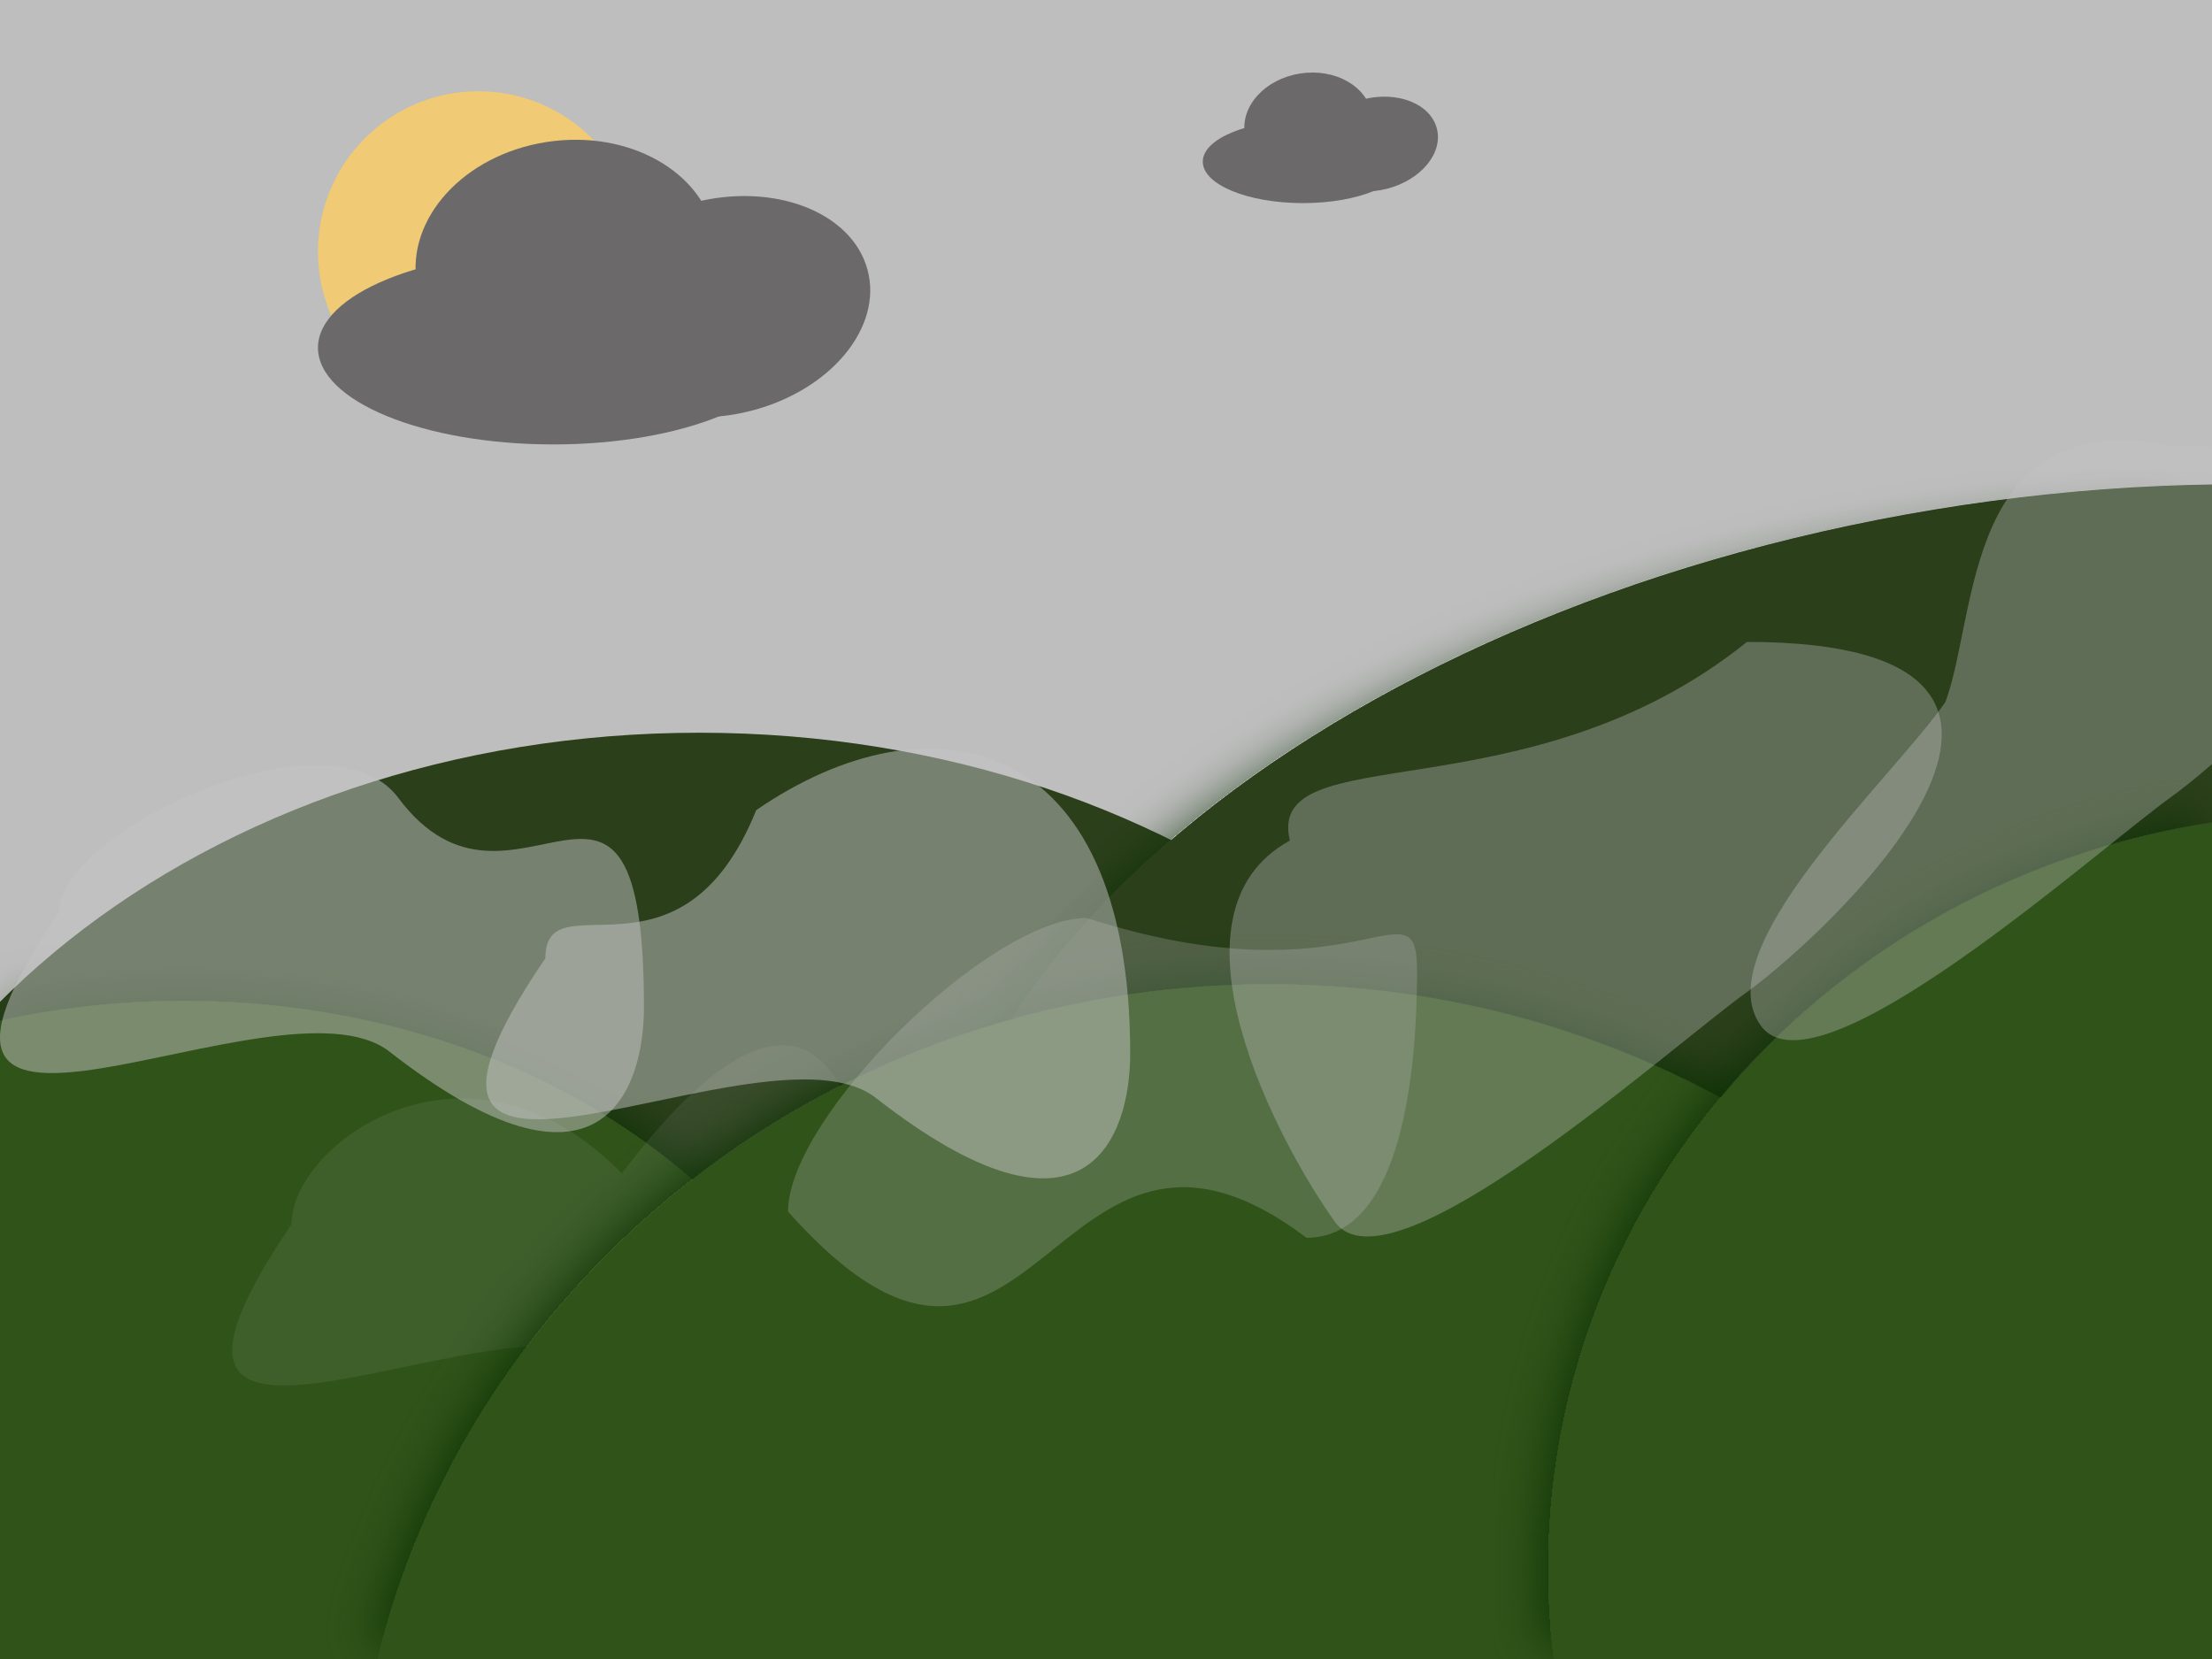
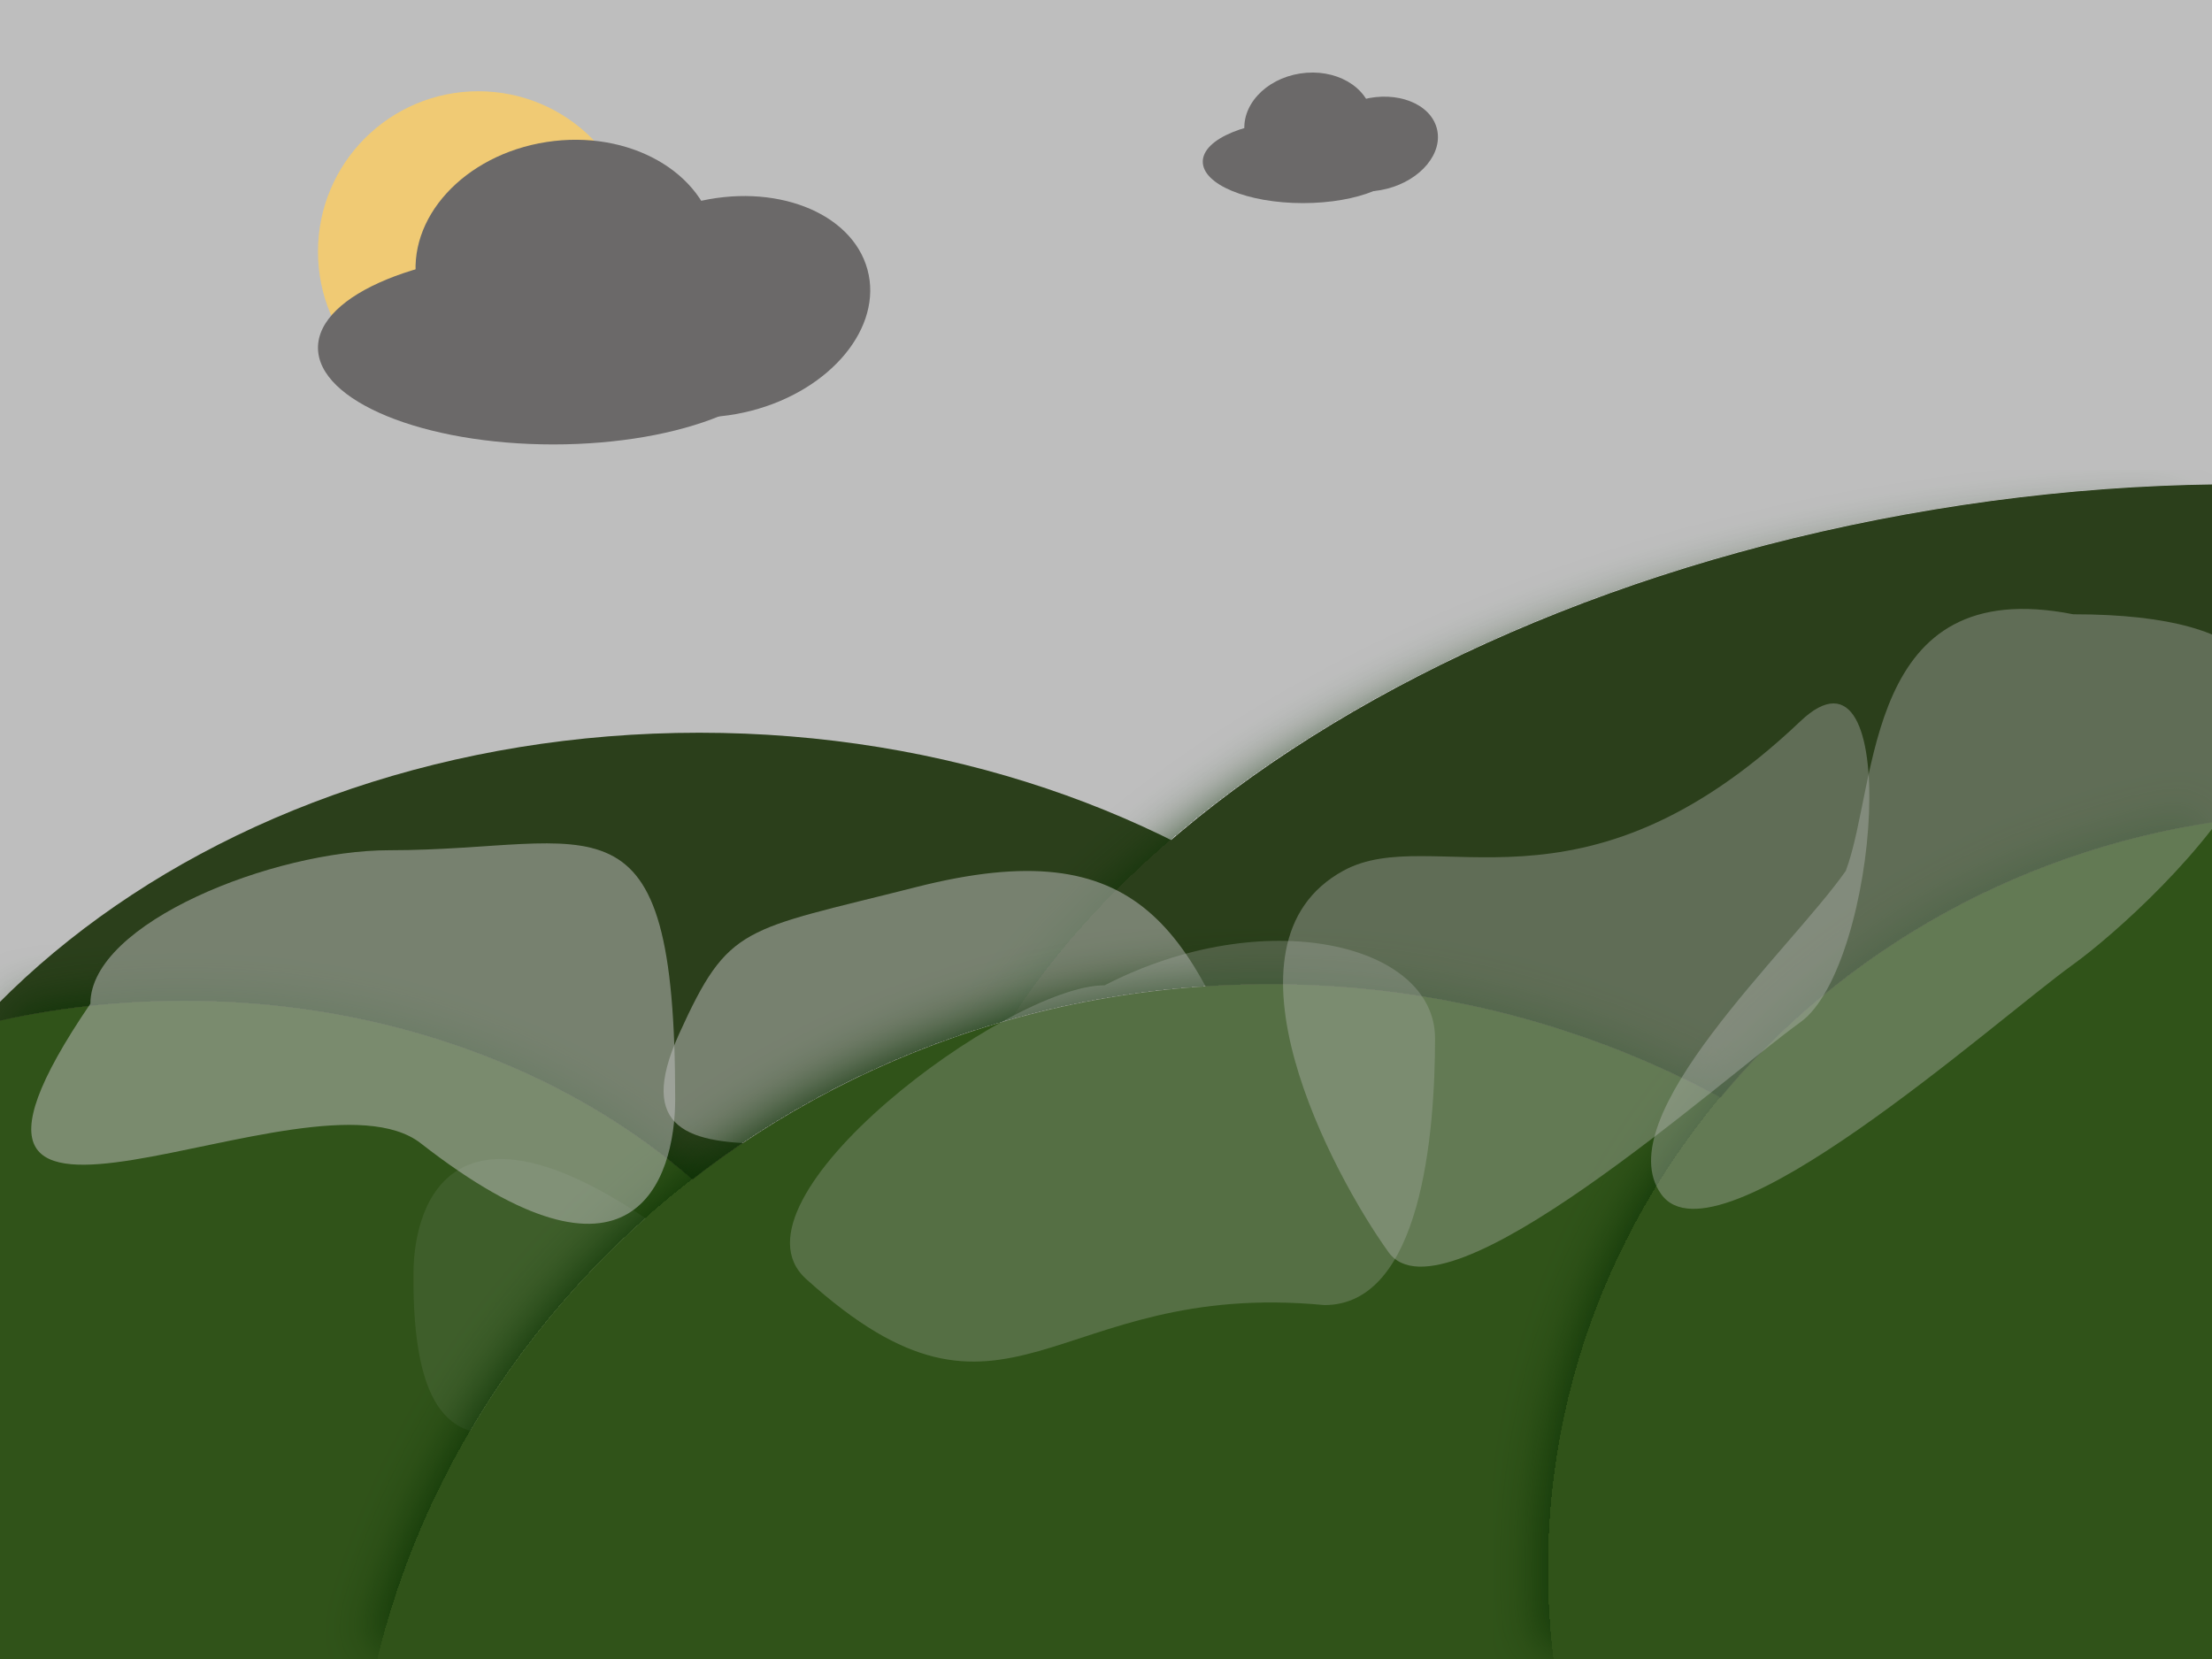
<svg xmlns="http://www.w3.org/2000/svg" width="800" height="600" viewBox="0 0 800 600" fill="none">
  <g clip-path="url(#clip0_13_113)">
    <rect width="800" height="600" fill="#BEBEBE" />
    <path d="M575.407 521.5C575.407 663.161 431.019 778 252.907 778C74.795 778 -69.593 663.161 -69.593 521.5C-69.593 379.839 74.795 265 252.907 265C431.019 265 575.407 379.839 575.407 521.5Z" fill="#2B3F1B" />
    <g filter="url(#filter0_d_13_113)">
      <ellipse cx="738.81" cy="422.054" rx="407" ry="241" transform="rotate(-9.37097 738.81 422.054)" fill="#2B3F1B" />
    </g>
    <g filter="url(#filter1_d_13_113)">
      <ellipse cx="66.5" cy="559.5" rx="248.5" ry="197.5" fill="#305319" />
    </g>
-     <path d="M316.888 477.357C316.888 506.628 301.739 553.357 224.888 493.357C184.838 462.089 27.388 557.357 105.388 442.857C105.388 413.586 168.739 367.357 224.888 424.357C280.239 351.357 316.888 361.357 316.888 477.357Z" fill="#C4C4C4" fill-opacity="0.1" />
+     <path d="M149.541 460.05C149.827 433.306 165.439 390.772 241.736 446.415C281.498 475.413 361.881 392.102 360.794 493.834C344.33 515.422 324.082 550.707 241.062 509.459C213.701 492.262 148.408 566.037 149.541 460.05Z" fill="#C4C4C4" fill-opacity="0.1" />
+     <path d="M457.127 408.387C466.689 436.053 441.978 484.387 365.127 424.387C325.078 393.119 213.874 443.821 245.627 373.887C263.669 334.151 268.374 336.821 331.374 320.821C412.374 300.249 431.874 335.321 457.127 408.387Z" fill="#C4C4C4" fill-opacity="0.5" />
    <g filter="url(#filter2_d_13_113)">
      <ellipse cx="459" cy="672" rx="331" ry="316" fill="#305319" />
    </g>
    <g filter="url(#filter3_d_13_113)">
      <path d="M1131 567.5C1131 718.55 1003.18 841 845.5 841C687.823 841 560 718.55 560 567.5C560 416.45 687.823 294 845.5 294C1003.18 294 1131 416.45 1131 567.5Z" fill="#305319" />
    </g>
    <circle cx="173" cy="91" r="58" fill="#F0CA74" />
    <ellipse rx="54.622" ry="43.502" transform="matrix(0.988208 -0.153119 0.16288 0.986646 204.732 94.2846)" fill="#6B6969" />
    <ellipse rx="54.119" ry="39.053" transform="matrix(0.968782 -0.247913 0.263044 0.964784 261.298 110.906)" fill="#6B6969" />
    <ellipse cx="200.091" cy="125.76" rx="85.091" ry="34.973" fill="#6B6969" />
    <ellipse rx="23.264" ry="18.64" transform="matrix(0.988059 -0.154078 0.161868 0.986812 473.211 44.9792)" fill="#6B6969" />
    <ellipse rx="23.055" ry="16.73" transform="matrix(0.968399 -0.249406 0.261481 0.965209 497.299 52.1025)" fill="#6B6969" />
    <ellipse cx="471.235" cy="58.469" rx="36.235" ry="14.988" fill="#6B6969" />
-     <path d="M232.888 364.357C232.888 393.628 217.739 440.357 140.888 380.357C100.839 349.089 -56.612 444.357 21.388 329.857C21.388 300.586 119 255 144 288.5C185.792 344.501 232.888 248.357 232.888 364.357Z" fill="#C4C4C4" fill-opacity="0.5" />
-     <path d="M408.753 381.067C408.753 410.338 393.604 457.067 316.753 397.067C276.704 365.799 119.253 461.067 197.253 346.567C197.253 317.296 246.247 360.5 273.5 293C336.747 249.5 408.753 265.067 408.753 381.067Z" fill="#C4C4C4" fill-opacity="0.5" />
-     <path d="M512.5 351.188C512.5 385.429 507.57 447.656 472.5 447.656C379.5 377.472 375 539.188 285 438.188C285 403.946 357.93 332 393 332C491 363.472 512.5 316.946 512.5 351.188Z" fill="#C4C4C4" fill-opacity="0.25" />
-     <path d="M482.825 441.937C462.829 414.14 417.934 330.559 466.5 304C457.434 266.059 552.5 296 631.809 232.162C774.98 232.162 660.278 338.305 631.809 358.785C603.34 379.264 502.821 469.733 482.825 441.937Z" fill="#C4C4C4" fill-opacity="0.35" />
-     <path d="M636.825 370.937C616.829 343.14 683.481 282.662 703.566 253.941C715.481 222.162 709.98 146.162 785.809 161.162C928.98 161.162 814.278 267.305 785.809 287.785C757.34 308.264 656.821 398.733 636.825 370.937Z" fill="#C4C4C4" fill-opacity="0.35" />
+     <path d="M244.191 397.5C244.191 426.771 229.041 473.5 152.191 413.5C112.141 382.232 -45.309 477.5 32.691 363C32.691 333.729 99.045 307.5 140.845 307.5C215.345 307.5 244.191 281.5 244.191 397.5Z" fill="#C4C4C4" fill-opacity="0.5" />
+     <path d="M519 375.532C519 409.774 514.07 472 479 472C380 462.532 365 529 291.5 462.532C260.175 434.204 364.43 356.344 399.5 356.344C457.5 326.5 519 341.29 519 375.532Z" fill="#C4C4C4" fill-opacity="0.25" />
+     <path d="M502.161 452.844C482.165 425.047 437.269 341.466 485.836 314.907C518.336 297.135 571.335 336.682 651.145 260.844C688.835 225.028 679.614 349.212 651.145 369.692C622.676 390.171 522.156 480.641 502.161 452.844Z" fill="#C4C4C4" fill-opacity="0.35" />
+     <path d="M600.825 431.937C580.829 404.14 647.481 343.662 667.566 314.941C679.481 283.162 673.98 207.162 749.809 222.162C892.98 222.162 778.278 328.305 749.809 348.785C721.34 369.264 620.821 459.733 600.825 431.937Z" fill="#C4C4C4" fill-opacity="0.35" />
  </g>
  <defs>
    <filter id="filter0_d_13_113" x="302.299" y="170.146" width="847.021" height="533.817" filterUnits="userSpaceOnUse" color-interpolation-filters="sRGB">
      <feFlood flood-opacity="0" result="BackgroundImageFix" />
      <feColorMatrix in="SourceAlpha" type="matrix" values="0 0 0 0 0 0 0 0 0 0 0 0 0 0 0 0 0 0 127 0" result="hardAlpha" />
      <feOffset dx="-13" dy="15" />
      <feGaussianBlur stdDeviation="10" />
      <feComposite in2="hardAlpha" operator="out" />
      <feColorMatrix type="matrix" values="0 0 0 0 0.027 0 0 0 0 0.184 0 0 0 0 0.004 0 0 0 1 0" />
      <feBlend mode="normal" in2="BackgroundImageFix" result="effect1_dropShadow_13_113" />
      <feBlend mode="normal" in="SourceGraphic" in2="effect1_dropShadow_13_113" result="shape" />
    </filter>
    <filter id="filter1_d_13_113" x="-202" y="342" width="537" height="435" filterUnits="userSpaceOnUse" color-interpolation-filters="sRGB">
      <feFlood flood-opacity="0" result="BackgroundImageFix" />
      <feColorMatrix in="SourceAlpha" type="matrix" values="0 0 0 0 0 0 0 0 0 0 0 0 0 0 0 0 0 0 127 0" result="hardAlpha" />
      <feOffset />
      <feGaussianBlur stdDeviation="10" />
      <feComposite in2="hardAlpha" operator="out" />
      <feColorMatrix type="matrix" values="0 0 0 0 0.027 0 0 0 0 0.184 0 0 0 0 0.004 0 0 0 1 0" />
      <feBlend mode="normal" in2="BackgroundImageFix" result="effect1_dropShadow_13_113" />
      <feBlend mode="normal" in="SourceGraphic" in2="effect1_dropShadow_13_113" result="shape" />
    </filter>
    <filter id="filter2_d_13_113" x="108" y="336" width="702" height="672" filterUnits="userSpaceOnUse" color-interpolation-filters="sRGB">
      <feFlood flood-opacity="0" result="BackgroundImageFix" />
      <feColorMatrix in="SourceAlpha" type="matrix" values="0 0 0 0 0 0 0 0 0 0 0 0 0 0 0 0 0 0 127 0" result="hardAlpha" />
      <feOffset />
      <feGaussianBlur stdDeviation="10" />
      <feComposite in2="hardAlpha" operator="out" />
      <feColorMatrix type="matrix" values="0 0 0 0 0.027 0 0 0 0 0.184 0 0 0 0 0.004 0 0 0 1 0" />
      <feBlend mode="normal" in2="BackgroundImageFix" result="effect1_dropShadow_13_113" />
      <feBlend mode="normal" in="SourceGraphic" in2="effect1_dropShadow_13_113" result="shape" />
    </filter>
    <filter id="filter3_d_13_113" x="540" y="274" width="611" height="587" filterUnits="userSpaceOnUse" color-interpolation-filters="sRGB">
      <feFlood flood-opacity="0" result="BackgroundImageFix" />
      <feColorMatrix in="SourceAlpha" type="matrix" values="0 0 0 0 0 0 0 0 0 0 0 0 0 0 0 0 0 0 127 0" result="hardAlpha" />
      <feOffset />
      <feGaussianBlur stdDeviation="10" />
      <feComposite in2="hardAlpha" operator="out" />
      <feColorMatrix type="matrix" values="0 0 0 0 0.029 0 0 0 0 0.183 0 0 0 0 0.005 0 0 0 1 0" />
      <feBlend mode="normal" in2="BackgroundImageFix" result="effect1_dropShadow_13_113" />
      <feBlend mode="normal" in="SourceGraphic" in2="effect1_dropShadow_13_113" result="shape" />
    </filter>
    <clipPath id="clip0_13_113">
      <rect width="800" height="600" fill="white" />
    </clipPath>
  </defs>
</svg>
